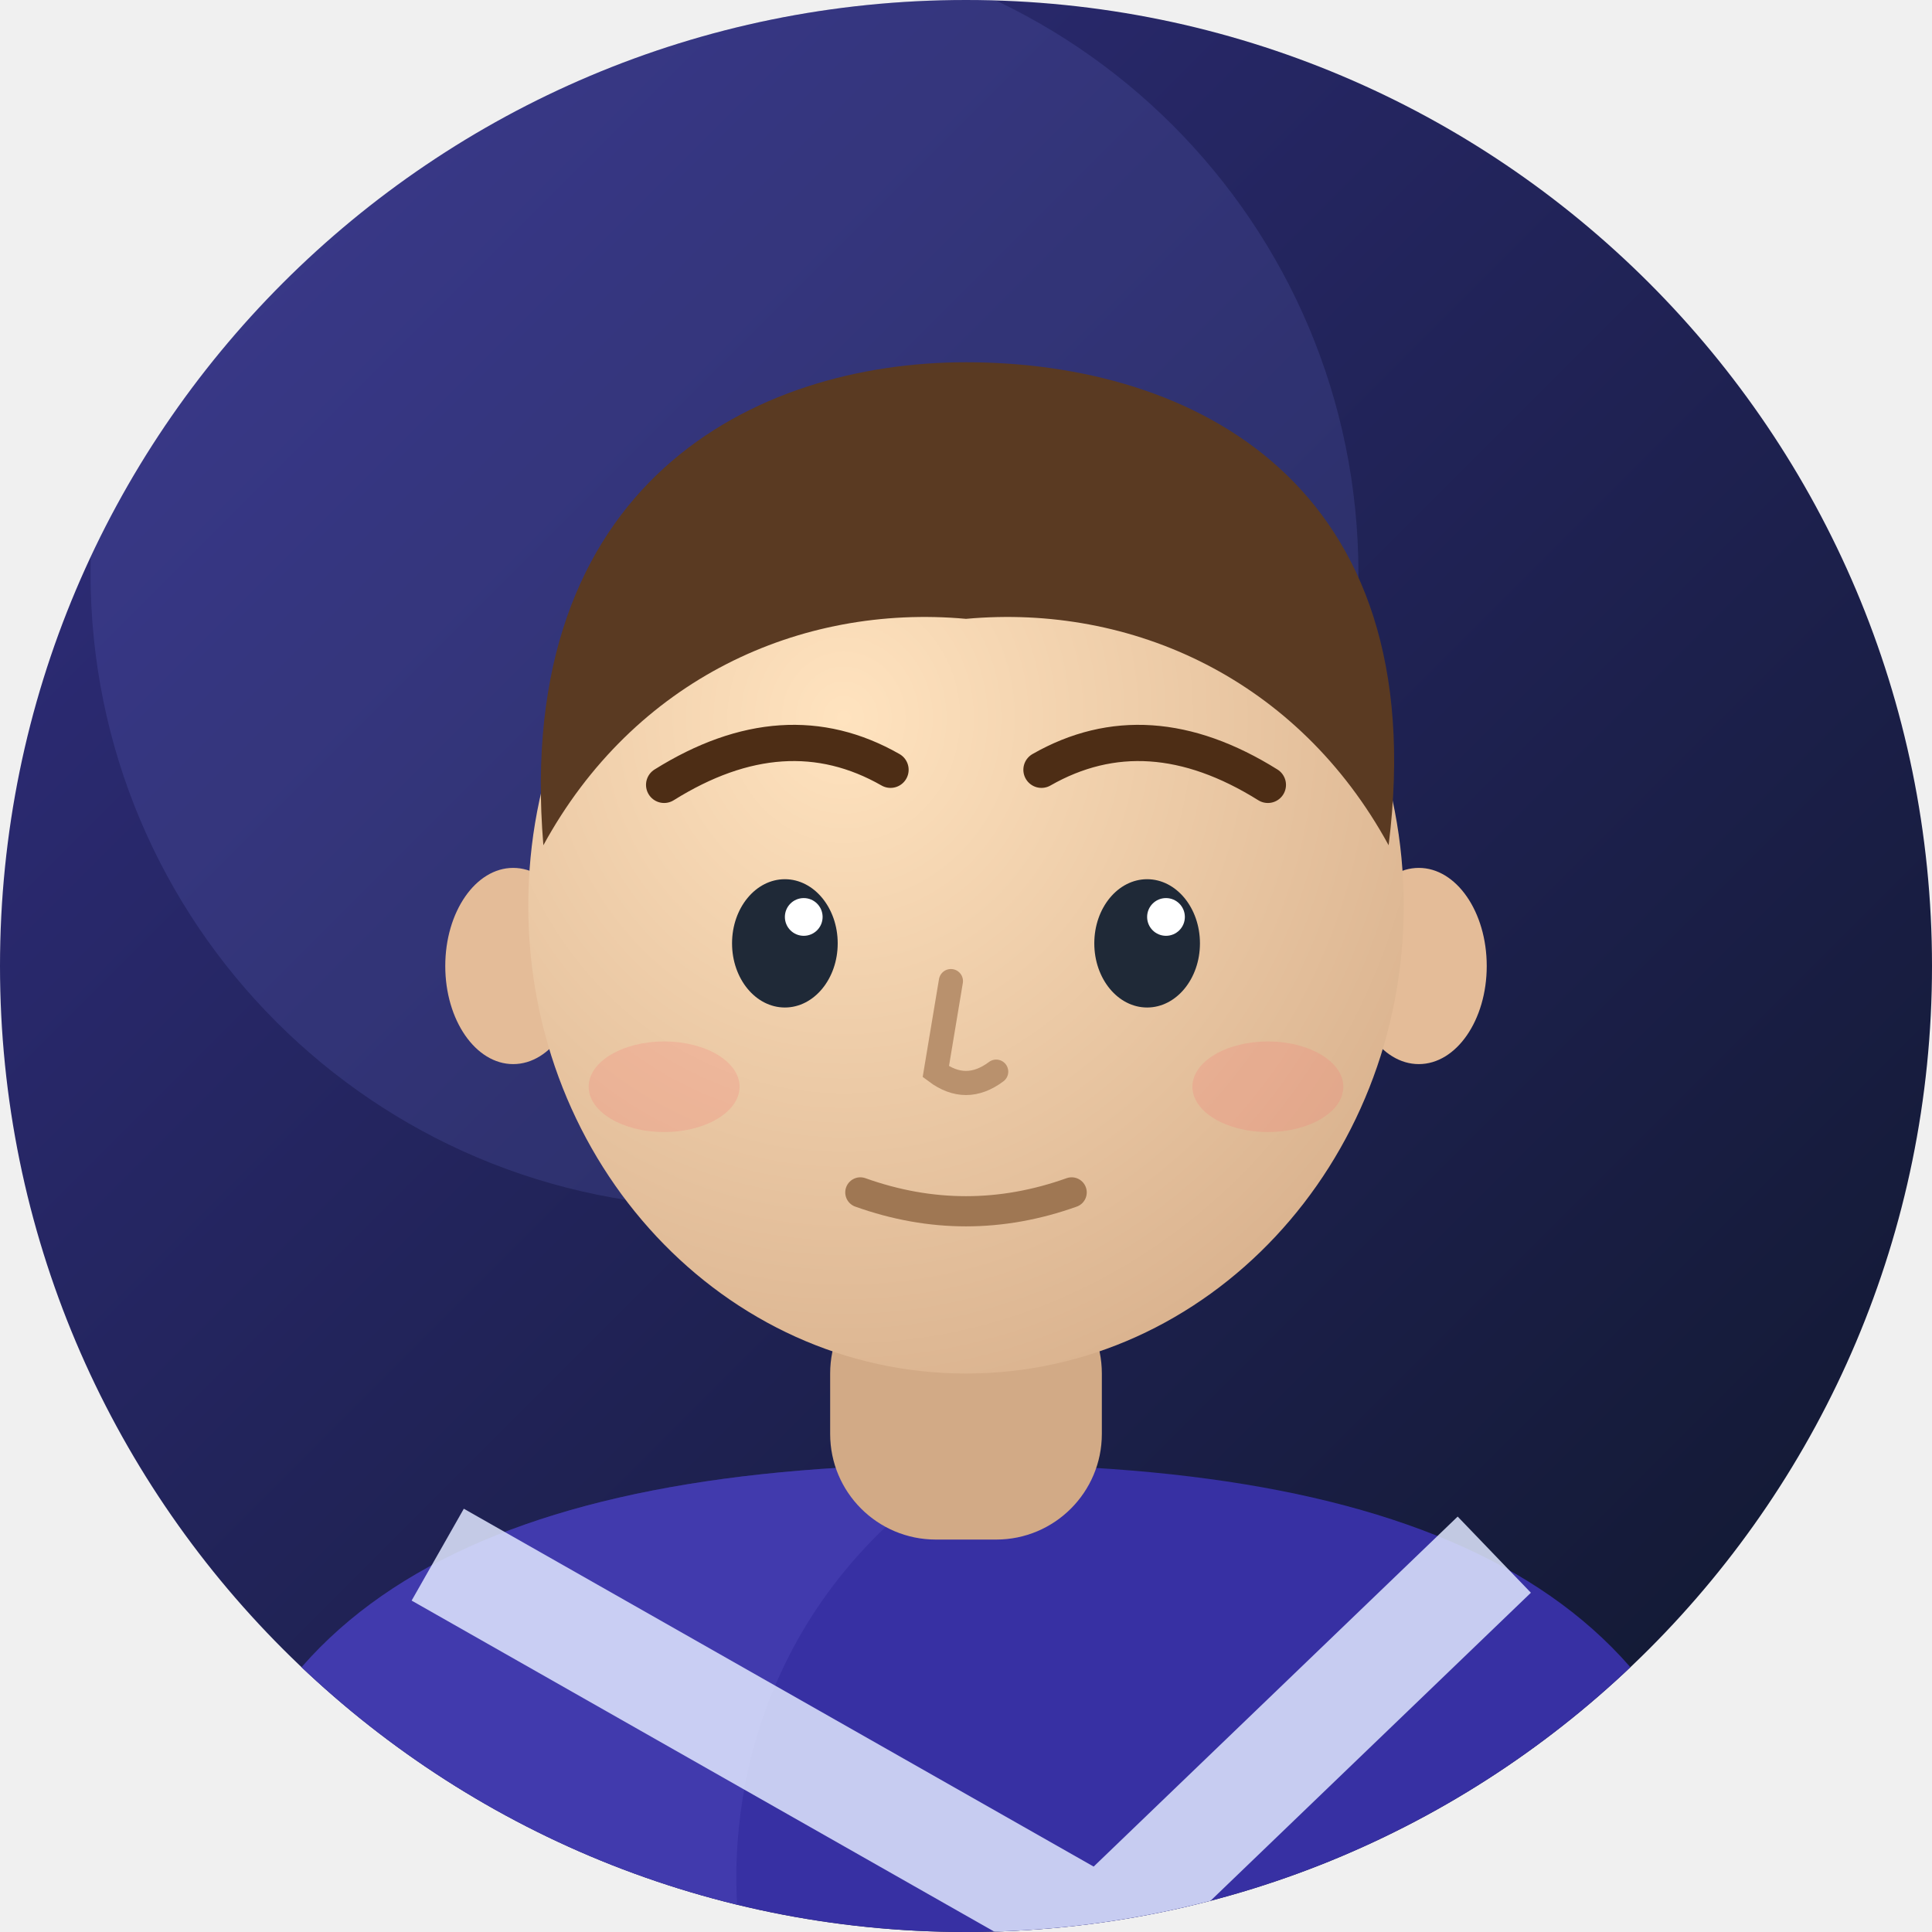
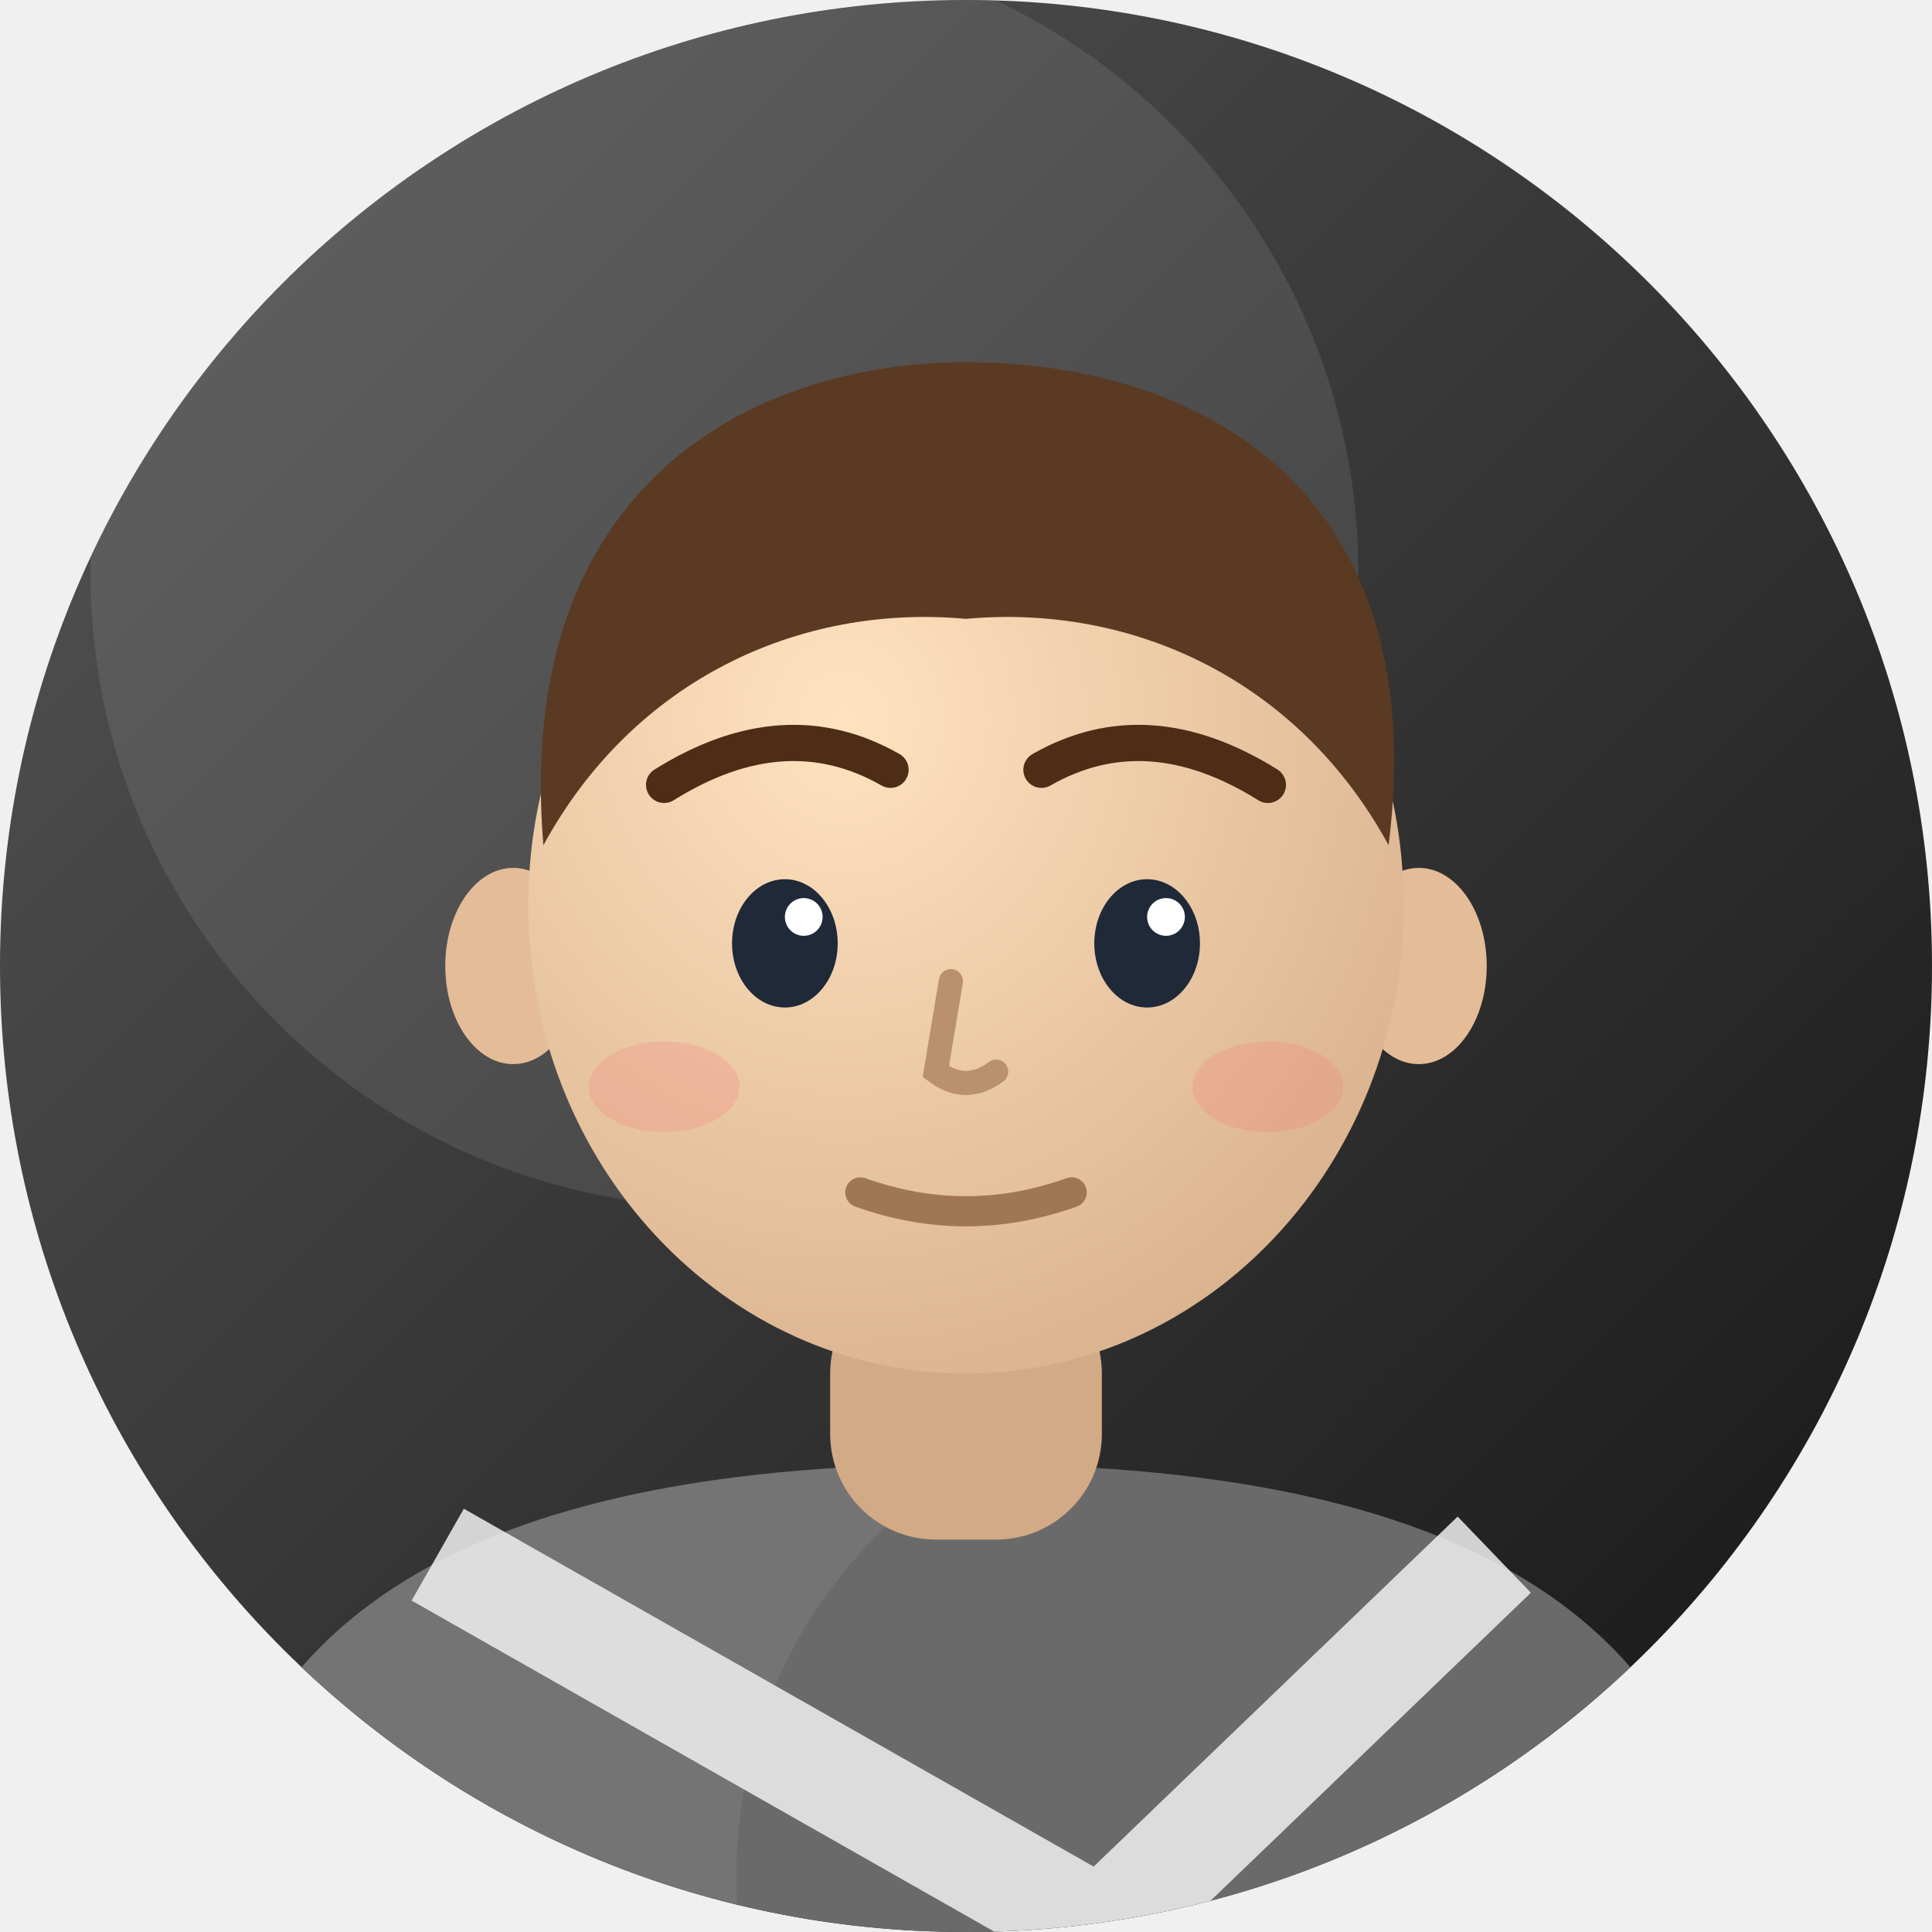
<svg xmlns="http://www.w3.org/2000/svg" viewBox="0 0 256 256" width="256" height="256" role="img" aria-label="augustine">
  <defs>
    <linearGradient id="g-augustine" x1="0" y1="0" x2="1" y2="1">
-       <stop offset="0" stop-color="#312e81" />
-       <stop offset="1" stop-color="#0f172a" />
+       <stop offset="0" stop-color="#585858" />
+       <stop offset="1" stop-color="#141414" />
    </linearGradient>
    <radialGradient id="f-augustine" cx=".36" cy=".3" r=".8">
      <stop offset="0" stop-color="#ffe3bf" />
      <stop offset="1" stop-color="#d8b08c" />
    </radialGradient>
    <clipPath id="c-augustine">
      <circle cx="128" cy="128" r="128" />
    </clipPath>
  </defs>
  <g clip-path="url(#c-augustine)">
    <rect width="256" height="256" fill="url(#g-augustine)" />
-     <circle cx="96" cy="76" r="84" fill="#818cf8" opacity=".14" />
-     <path d="M26 256 C30 212 66 194 128 194 C190 194 226 212 230 256 Z" fill="#3730a3" />
-     <path d="M26 256 C30 212 66 194 128 194 C100 212 96 240 98 256 Z" fill="#4b44b7" opacity=".5" />
-     <path d="M58 206 L146 256 L198 206" stroke="#e0e7ff" stroke-width="14" opacity=".85" fill="none" />
+     <circle cx="96" cy="76" r="84" fill="#bcbcbc" opacity=".14" />
+     <path d="M26 256 C30 212 66 194 128 194 C190 194 226 212 230 256 Z" fill="#6a6a6a" />
+     <path d="M26 256 C30 212 66 194 128 194 C100 212 96 240 98 256 Z" fill="#7e7e7e" opacity=".5" />
+     <path d="M58 206 L146 256 L198 206" stroke="#f0f0f0" stroke-width="14" opacity=".85" fill="none" />
    <rect x="110" y="168" width="36" height="36" rx="14" fill="#d2aa86" />
    <ellipse cx="68" cy="128" rx="9" ry="13" fill="#e4bc98" />
    <ellipse cx="188" cy="128" rx="9" ry="13" fill="#e4bc98" />
    <ellipse cx="128" cy="120" rx="58" ry="62" fill="url(#f-augustine)" />
    <path d="M72 112 C68 64 100 48 128 48 C158 48 190 64 184 112 C172 90 150 80 128 82 C106 80 84 90 72 112 Z" fill="#5a3a22" />
    <g stroke="#4d2d15" stroke-width="4.8" stroke-linecap="round" fill="none">
      <path d="M88 104 Q104 94 118 102" />
      <path d="M138 102 Q152 94 168 104" />
    </g>
    <g fill="#1f2937">
      <ellipse cx="104" cy="125" rx="7" ry="8.5" />
      <ellipse cx="152" cy="125" rx="7" ry="8.5" />
    </g>
    <g fill="#fff">
      <circle cx="106.5" cy="121.5" r="2.5" />
      <circle cx="154.5" cy="121.5" r="2.5" />
    </g>
    <ellipse cx="88" cy="144" rx="10" ry="6" fill="#f87171" opacity=".22" />
    <ellipse cx="168" cy="144" rx="10" ry="6" fill="#f87171" opacity=".22" />
    <path d="M126 130 L124 142 Q128 145 132 142" stroke="#b9916d" stroke-width="3.2" fill="none" stroke-linecap="round" />
    <path d="M114 158 Q128 163 142 158" stroke="#9f7753" stroke-width="4" fill="none" stroke-linecap="round" />
  </g>
</svg>
